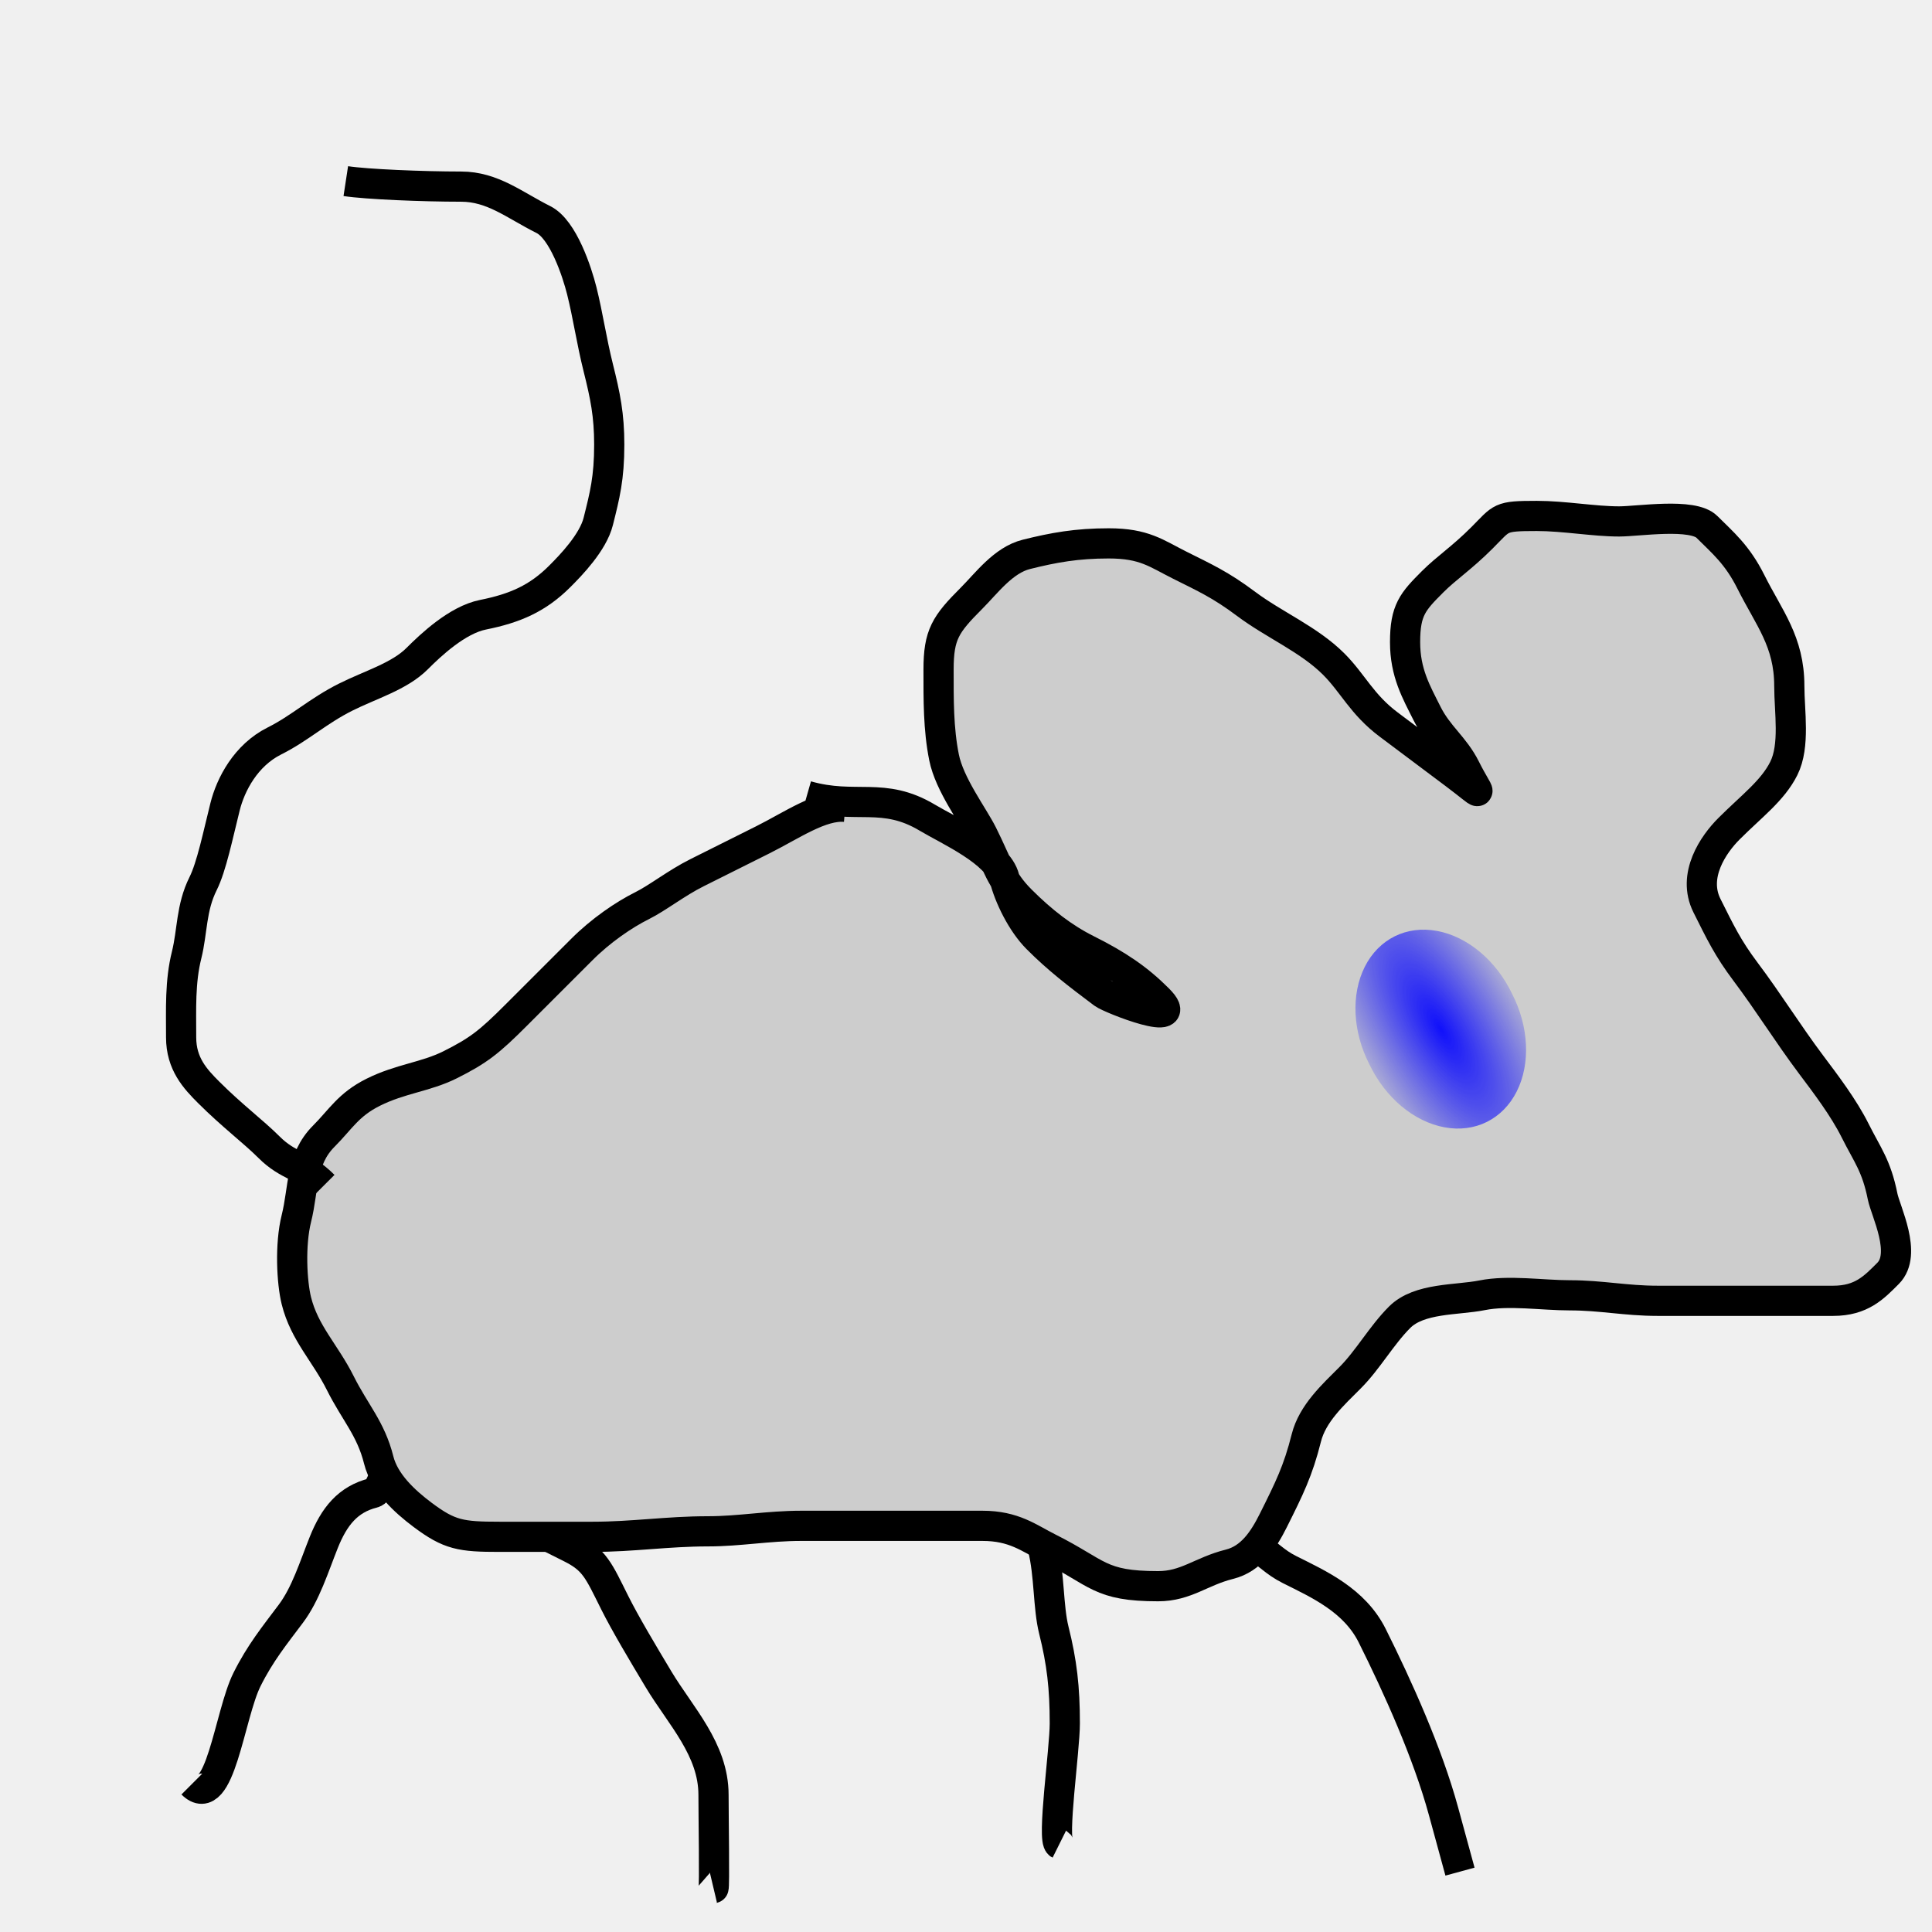
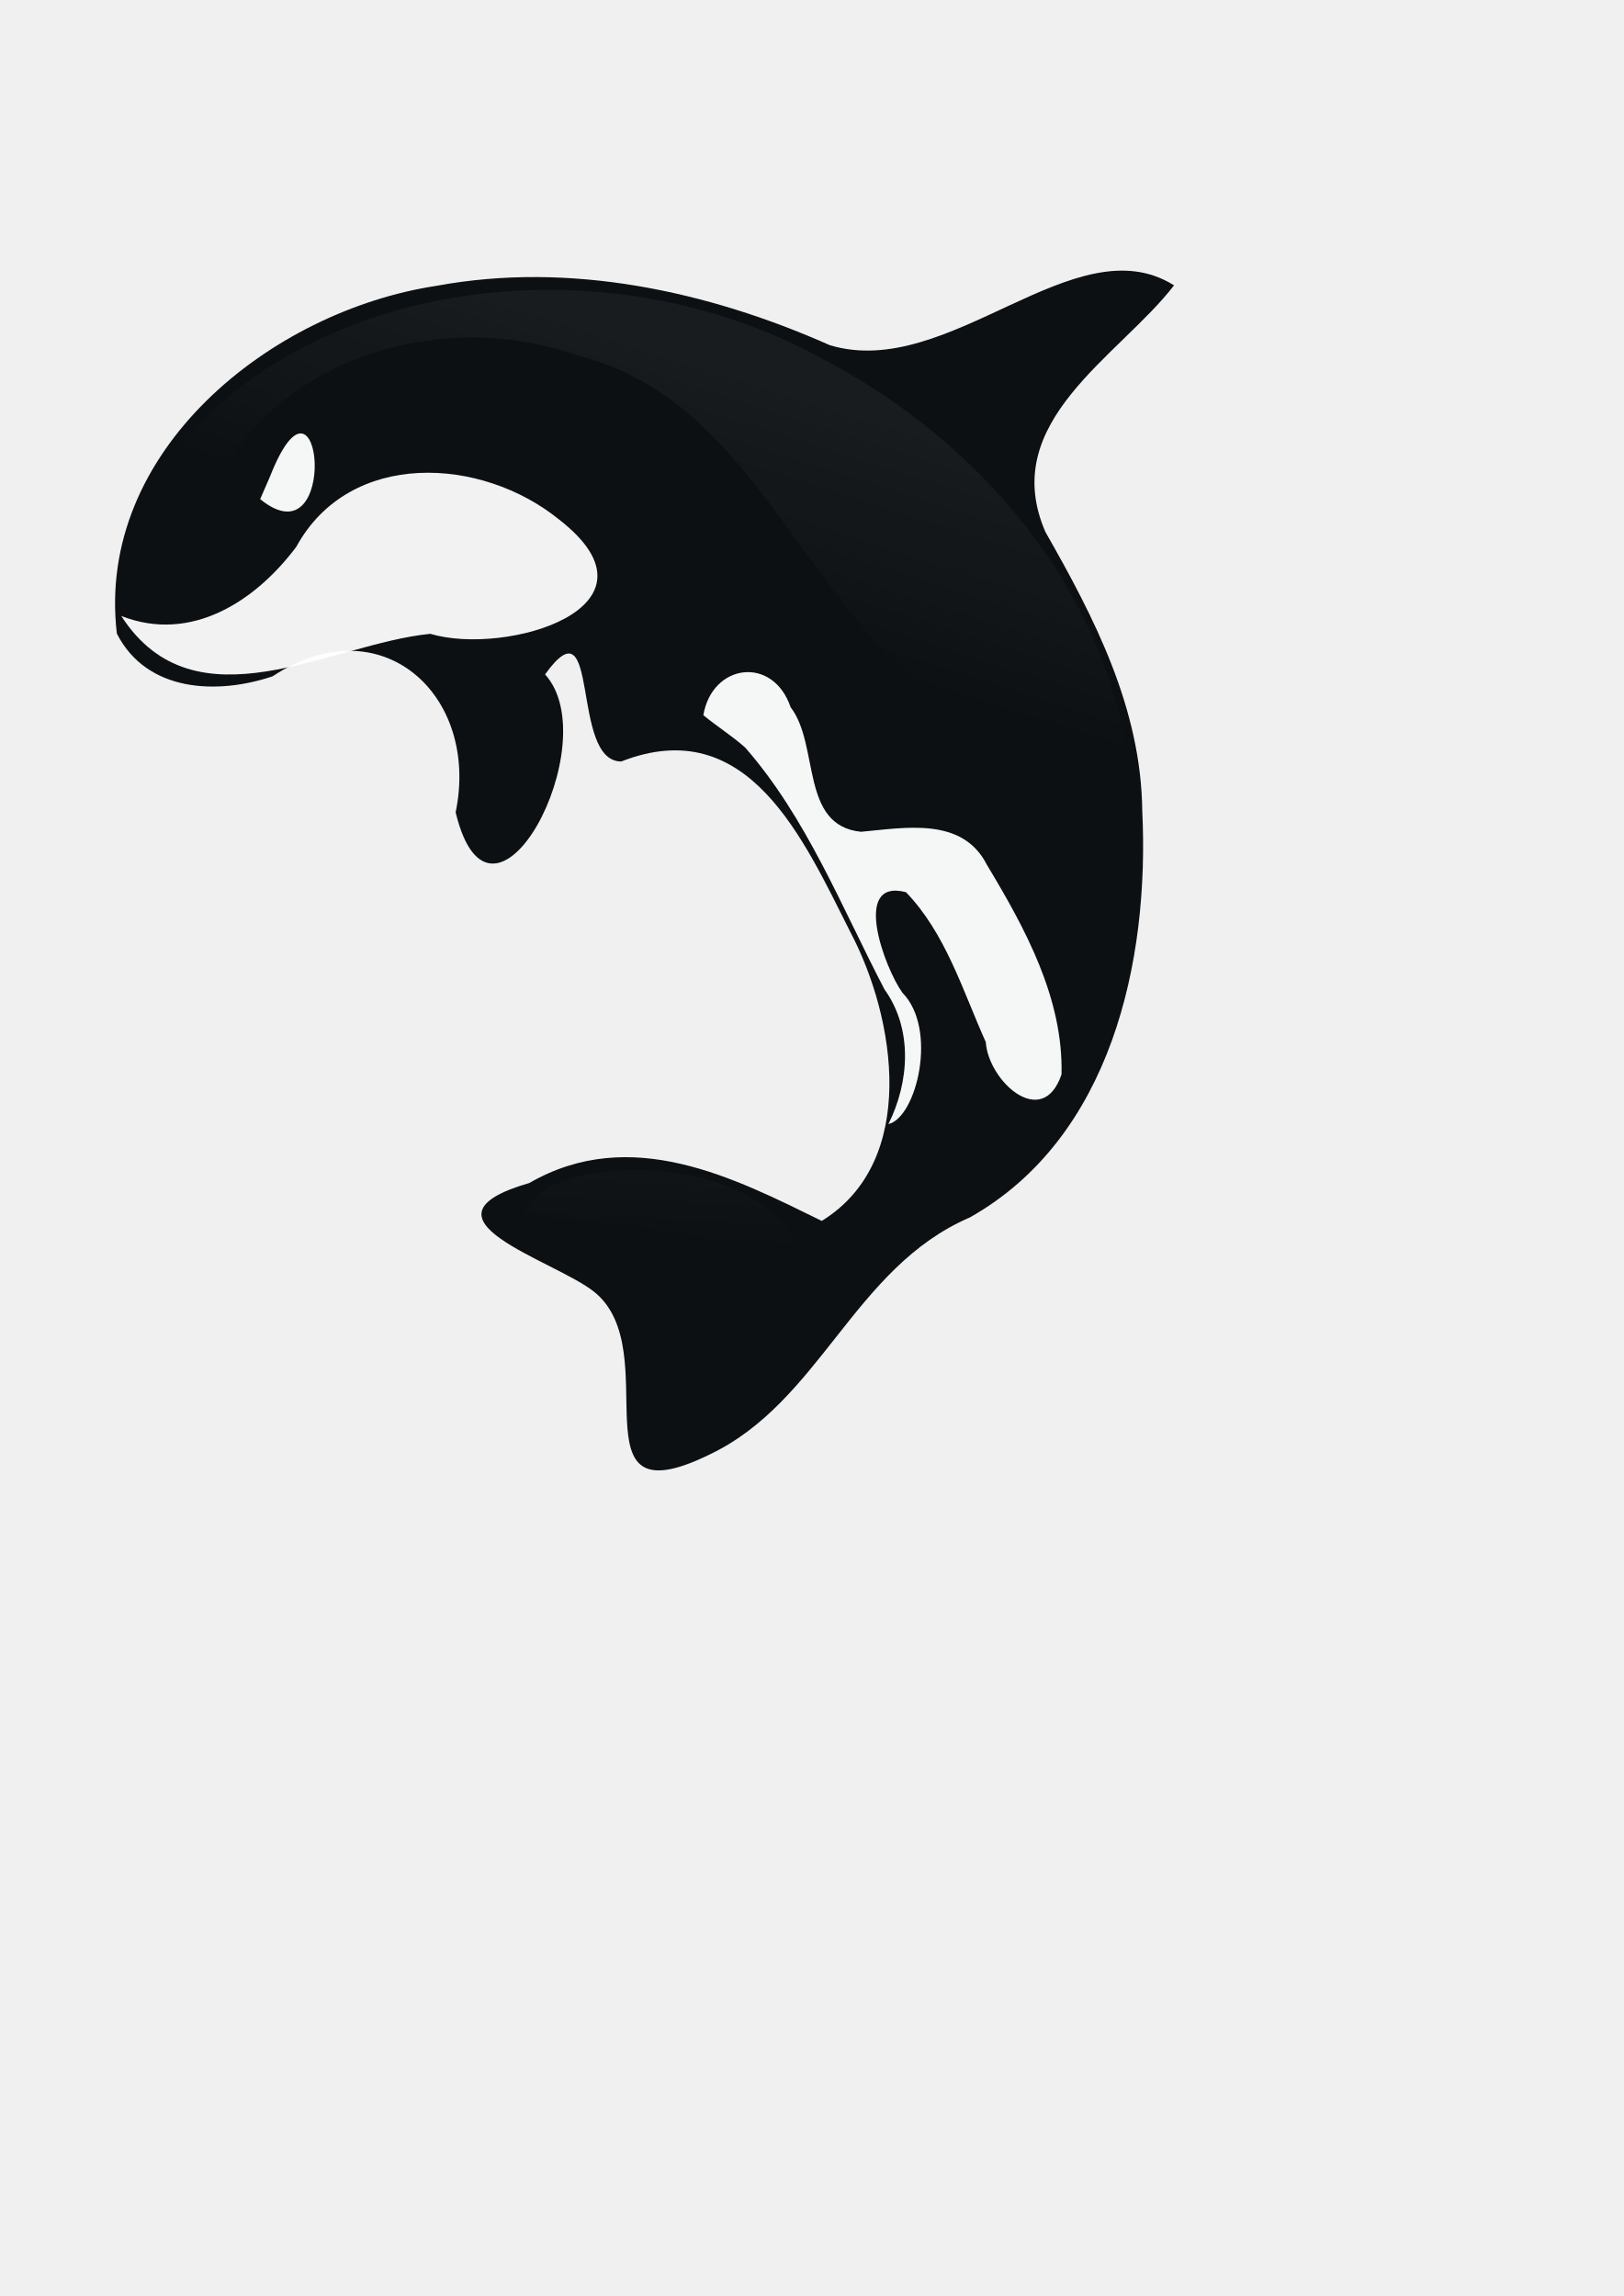
- <svg xmlns="http://www.w3.org/2000/svg" xmlns:xlink="http://www.w3.org/1999/xlink" version="1.0" width="64" height="64" id="svg3911">
-   <defs id="defs3913">
-     <linearGradient id="linearGradient4456">
-       <stop id="stop4458" style="stop-color:#0000ff;stop-opacity:1" offset="0" />
-       <stop id="stop4460" style="stop-color:#0000ff;stop-opacity:0" offset="1" />
+ <svg xmlns="http://www.w3.org/2000/svg" xmlns:xlink="http://www.w3.org/1999/xlink" id="svg1" width="210mm" height="297mm">
+   <defs id="defs3">
+     <linearGradient id="linearGradient834">
+       <stop style="stop-color:#ffffff;stop-opacity:0;" offset="0" id="stop835" />
+       <stop style="stop-color:#ffffff;stop-opacity:0.194;" offset="1" id="stop836" />
    </linearGradient>
-     <radialGradient cx="47.273" cy="36" r="2.364" fx="47.273" fy="36" id="radialGradient4462" xlink:href="#linearGradient4456" gradientUnits="userSpaceOnUse" gradientTransform="matrix(1.232478,-5.8970192e-2,0.2620632,1.990942,-20.42414,-32.88622)" />
+     <linearGradient xlink:href="#linearGradient834" id="linearGradient837" x1="187.606" y1="369.169" x2="260.853" y2="242.058" gradientTransform="scale(1.344375,0.7438398)" gradientUnits="userSpaceOnUse" />
+     <linearGradient xlink:href="#linearGradient834" id="linearGradient838" x1="170.354" y1="1119.393" x2="198.7" y2="962.14" gradientTransform="scale(1.84119,0.543127)" gradientUnits="userSpaceOnUse" />
+     <linearGradient xlink:href="#linearGradient834" id="linearGradient2727" gradientUnits="userSpaceOnUse" gradientTransform="scale(1.84119,0.543127)" x1="170.354" y1="1119.393" x2="198.7" y2="962.14" />
+     <linearGradient xlink:href="#linearGradient834" id="linearGradient2730" gradientUnits="userSpaceOnUse" gradientTransform="scale(1.344375,0.7438398)" x1="187.606" y1="369.169" x2="260.853" y2="242.058" />
+     <linearGradient xlink:href="#linearGradient834" id="linearGradient2739" gradientUnits="userSpaceOnUse" gradientTransform="scale(1.344375,0.7438398)" x1="187.606" y1="369.169" x2="260.853" y2="242.058" />
+     <linearGradient xlink:href="#linearGradient834" id="linearGradient2742" gradientUnits="userSpaceOnUse" gradientTransform="scale(1.84119,0.543127)" x1="170.354" y1="1119.393" x2="198.7" y2="962.14" />
+     <linearGradient xlink:href="#linearGradient834" id="linearGradient2745" gradientUnits="userSpaceOnUse" gradientTransform="scale(1.84119,0.543127)" x1="170.354" y1="1119.393" x2="198.7" y2="962.14" />
+     <linearGradient xlink:href="#linearGradient834" id="linearGradient2748" gradientUnits="userSpaceOnUse" gradientTransform="scale(1.344375,0.7438398)" x1="187.606" y1="369.169" x2="260.853" y2="242.058" />
+     <linearGradient xlink:href="#linearGradient834" id="linearGradient2757" gradientUnits="userSpaceOnUse" gradientTransform="scale(1.344375,0.7438398)" x1="187.606" y1="369.169" x2="260.853" y2="242.058" />
+     <linearGradient xlink:href="#linearGradient834" id="linearGradient2760" gradientUnits="userSpaceOnUse" gradientTransform="scale(1.84119,0.543127)" x1="170.354" y1="1119.393" x2="198.7" y2="962.14" />
+     <linearGradient xlink:href="#linearGradient834" id="linearGradient2763" gradientUnits="userSpaceOnUse" gradientTransform="scale(1.84119,0.543127)" x1="170.354" y1="1119.393" x2="198.7" y2="962.14" />
+     <linearGradient xlink:href="#linearGradient834" id="linearGradient2766" gradientUnits="userSpaceOnUse" gradientTransform="scale(1.344375,0.7438398)" x1="187.606" y1="369.169" x2="260.853" y2="242.058" />
+     <linearGradient xlink:href="#linearGradient834" id="linearGradient2775" gradientUnits="userSpaceOnUse" gradientTransform="scale(1.344375,0.7438398)" x1="187.606" y1="369.169" x2="260.853" y2="242.058" />
+     <linearGradient xlink:href="#linearGradient834" id="linearGradient2778" gradientUnits="userSpaceOnUse" gradientTransform="scale(1.84119,0.543127)" x1="170.354" y1="1119.393" x2="198.7" y2="962.14" />
+     <linearGradient xlink:href="#linearGradient834" id="linearGradient2781" gradientUnits="userSpaceOnUse" gradientTransform="scale(1.84119,0.543127)" x1="170.354" y1="1119.393" x2="198.7" y2="962.14" />
+     <linearGradient xlink:href="#linearGradient834" id="linearGradient2784" gradientUnits="userSpaceOnUse" gradientTransform="scale(1.344375,0.7438398)" x1="187.606" y1="369.169" x2="260.853" y2="242.058" />
+     <linearGradient xlink:href="#linearGradient834" id="linearGradient2793" gradientUnits="userSpaceOnUse" gradientTransform="scale(1.344375,0.7438398)" x1="187.606" y1="369.169" x2="260.853" y2="242.058" />
+     <linearGradient xlink:href="#linearGradient834" id="linearGradient2796" gradientUnits="userSpaceOnUse" gradientTransform="scale(1.84119,0.543127)" x1="170.354" y1="1119.393" x2="198.7" y2="962.14" />
+     <linearGradient xlink:href="#linearGradient834" id="linearGradient2799" gradientUnits="userSpaceOnUse" gradientTransform="scale(1.84119,0.543127)" x1="170.354" y1="1119.393" x2="198.7" y2="962.14" />
+     <linearGradient xlink:href="#linearGradient834" id="linearGradient2802" gradientUnits="userSpaceOnUse" gradientTransform="scale(1.344375,0.7438398)" x1="187.606" y1="369.169" x2="260.853" y2="242.058" />
+     <linearGradient xlink:href="#linearGradient834" id="linearGradient2811" gradientUnits="userSpaceOnUse" gradientTransform="scale(1.344375,0.7438398)" x1="187.606" y1="369.169" x2="260.853" y2="242.058" />
+     <linearGradient xlink:href="#linearGradient834" id="linearGradient2814" gradientUnits="userSpaceOnUse" gradientTransform="scale(1.84119,0.543127)" x1="170.354" y1="1119.393" x2="198.7" y2="962.14" />
  </defs>
-   <g id="layer1">
-     <path d="M 28,26.727 C 27.192,26.658 26.232,27.338 25.273,27.818 C 24.42,28.244 23.877,28.516 23.091,28.909 C 22.408,29.25 21.791,29.741 21.273,30 C 20.668,30.302 19.908,30.819 19.273,31.455 C 18.598,32.129 17.783,32.944 17.091,33.636 C 16.217,34.51 15.86,34.797 14.909,35.273 C 14.105,35.675 13.262,35.733 12.364,36.182 C 11.538,36.594 11.284,37.079 10.727,37.636 C 9.953,38.41 10.065,39.378 9.818,40.364 C 9.601,41.232 9.666,42.48 9.818,43.091 C 10.086,44.162 10.769,44.812 11.273,45.818 C 11.756,46.785 12.285,47.323 12.545,48.364 C 12.735,49.12 13.401,49.733 14,50.182 C 14.89,50.849 15.268,50.909 16.545,50.909 C 17.576,50.909 18.606,50.909 19.636,50.909 C 20.975,50.909 22.101,50.727 23.455,50.727 C 24.49,50.727 25.445,50.545 26.545,50.545 C 27.576,50.545 28.606,50.545 29.636,50.545 C 30.606,50.545 31.576,50.545 32.545,50.545 C 33.592,50.545 34.085,50.951 34.727,51.273 C 36.395,52.107 36.405,52.545 38.364,52.545 C 39.294,52.545 39.784,52.054 40.727,51.818 C 41.454,51.637 41.863,51.002 42.182,50.364 C 42.708,49.311 43,48.725 43.273,47.636 C 43.476,46.823 44.162,46.202 44.727,45.636 C 45.309,45.054 45.765,44.235 46.364,43.636 C 47.014,42.986 48.26,43.075 49.091,42.909 C 49.981,42.731 51.086,42.909 52,42.909 C 53.045,42.909 53.851,43.091 54.909,43.091 C 55.879,43.091 56.848,43.091 57.818,43.091 C 58.788,43.091 59.758,43.091 60.727,43.091 C 61.664,43.091 62.081,42.647 62.545,42.182 C 63.189,41.538 62.461,40.121 62.364,39.636 C 62.159,38.612 61.859,38.263 61.455,37.455 C 61.072,36.689 60.476,35.907 60,35.273 C 59.207,34.215 58.605,33.23 57.818,32.182 C 57.233,31.402 56.988,30.885 56.545,30 C 56.043,28.996 56.767,27.96 57.273,27.455 C 58.028,26.699 58.721,26.194 59.091,25.455 C 59.468,24.7 59.273,23.57 59.273,22.727 C 59.273,21.249 58.601,20.475 58,19.273 C 57.549,18.371 57.067,17.976 56.545,17.455 C 56.072,16.981 54.273,17.273 53.636,17.273 C 52.802,17.273 51.812,17.091 50.909,17.091 C 49.655,17.091 49.768,17.141 49.091,17.818 C 48.416,18.493 47.92,18.808 47.455,19.273 C 46.797,19.931 46.545,20.212 46.545,21.273 C 46.545,22.29 46.918,22.927 47.273,23.636 C 47.641,24.373 48.18,24.724 48.545,25.455 C 49.027,26.417 49.241,26.43 48.182,25.636 C 47.478,25.108 46.806,24.605 46,24 C 45.112,23.334 44.818,22.636 44.182,22 C 43.36,21.178 42.204,20.699 41.273,20 C 40.434,19.371 39.906,19.135 39.091,18.727 C 38.3,18.332 37.912,18 36.727,18 C 35.669,18 34.904,18.138 34,18.364 C 33.235,18.555 32.679,19.321 32.182,19.818 C 31.319,20.681 31.091,21.023 31.091,22.182 C 31.091,23.182 31.082,24.139 31.273,25.091 C 31.453,25.99 32.238,27.022 32.545,27.636 C 33.053,28.652 33.149,29.149 33.818,29.818 C 34.518,30.518 35.222,31.065 36,31.455 C 37.026,31.968 37.697,32.424 38.364,33.091 C 39.38,34.107 36.785,33.089 36.545,32.909 C 35.666,32.249 35.045,31.773 34.364,31.091 C 33.843,30.57 33.424,29.696 33.273,29.091 C 33.058,28.23 31.415,27.503 30.727,27.091 C 29.256,26.208 28.347,26.826 26.727,26.364" id="path4479" style="fill:#b3b3b3;fill-opacity:0.582;fill-rule:evenodd;stroke:#000000;stroke-width:1px;stroke-linecap:butt;stroke-linejoin:miter;stroke-opacity:1" />
-     <path d="M 11.455,6 C 12.143,6.105 14.003,6.182 15.273,6.182 C 16.321,6.182 17.037,6.791 18,7.273 C 18.656,7.601 19.117,9.012 19.273,9.636 C 19.48,10.467 19.592,11.276 19.818,12.182 C 20.052,13.117 20.182,13.75 20.182,14.727 C 20.182,15.839 20.035,16.407 19.818,17.273 C 19.644,17.969 18.91,18.727 18.545,19.091 C 17.815,19.822 17.065,20.151 16,20.364 C 15.15,20.534 14.268,21.368 13.818,21.818 C 13.231,22.406 12.277,22.68 11.455,23.091 C 10.531,23.553 9.933,24.124 9.091,24.545 C 8.14,25.021 7.639,25.988 7.455,26.727 C 7.223,27.652 7.008,28.711 6.727,29.273 C 6.327,30.073 6.377,30.854 6.182,31.636 C 5.96,32.523 6,33.422 6,34.364 C 6,35.239 6.467,35.74 6.909,36.182 C 7.687,36.96 8.397,37.488 8.909,38 C 9.558,38.649 10.023,38.568 10.727,39.273" id="path4481" style="fill:none;fill-rule:evenodd;stroke:#000000;stroke-width:1px;stroke-linecap:butt;stroke-linejoin:miter;stroke-opacity:1" />
-     <path d="M 6.364,59.091 C 7.284,60.011 7.6,56.8 8.182,55.636 C 8.621,54.757 9.095,54.177 9.636,53.455 C 10.127,52.8 10.399,51.912 10.727,51.091 C 11.067,50.242 11.519,49.666 12.364,49.455 C 12.553,49.407 12.675,48.987 12.727,48.909" id="path4483" style="fill:none;fill-rule:evenodd;stroke:#000000;stroke-width:1px;stroke-linecap:butt;stroke-linejoin:miter;stroke-opacity:1" />
-     <path d="M 23.636,62.545 C 23.674,62.536 23.636,60.154 23.636,59.455 C 23.636,57.95 22.54,56.839 21.818,55.636 C 21.303,54.777 20.713,53.79 20.364,53.091 C 19.829,52.021 19.701,51.669 18.909,51.273 C 18.624,51.13 18.501,51.069 18.182,50.909" id="path4485" style="fill:none;fill-rule:evenodd;stroke:#000000;stroke-width:1px;stroke-linecap:butt;stroke-linejoin:miter;stroke-opacity:1" />
-     <path d="M 35.091,61.091 C 34.84,60.966 35.273,57.968 35.273,57.091 C 35.273,55.903 35.177,55.072 34.909,54 C 34.717,53.23 34.769,52.166 34.545,51.273 C 34.516,51.155 34.545,51.03 34.545,50.909" id="path4487" style="fill:none;fill-rule:evenodd;stroke:#000000;stroke-width:1px;stroke-linecap:butt;stroke-linejoin:miter;stroke-opacity:1" />
-     <path d="M 48.364,62 C 48.364,62 48.364,62 48.364,62 C 48.182,61.333 48,60.667 47.818,60 C 47.29,58.065 46.299,55.872 45.455,54.182 C 44.868,53.009 43.689,52.481 42.727,52 C 42.196,51.734 42.025,51.467 41.636,51.273" id="path4489" style="fill:none;fill-rule:evenodd;stroke:#000000;stroke-width:1px;stroke-linecap:butt;stroke-linejoin:miter;stroke-opacity:1" />
-   </g>
-   <g id="layer4">
-     <path d="M 49.636,36 A 2.364,1.818 0 1 1 44.909,36 A 2.364,1.818 0 1 1 49.636,36 z" transform="matrix(0.9989447,-0.4961777,0.8229706,1.65687,-29.12251,-2.100749)" id="path3945" style="opacity:0.92;fill:url(#radialGradient4462);fill-opacity:1;stroke:#93ac93;stroke-width:0;stroke-miterlimit:4;stroke-dasharray:none;stroke-opacity:1" />
-   </g>
+   <path style="fill:#0c1012;fill-opacity:1;fill-rule:evenodd;stroke:none;stroke-width:1pt;stroke-linecap:butt;stroke-linejoin:miter;stroke-opacity:1" d="M 57.122,309.778 C 46.628,220.626 132.289,152.025 213.38,139.738 C 278.515,127.695 345.858,142.223 405.645,168.767 C 463.927,186.343 525.505,109.029 573.904,139.51 C 547.076,174.318 487.533,206.21 511.055,260.136 C 535.052,302.211 557.838,346.418 558.36,396.458 C 561.932,469.965 543.263,556.232 474.041,595.232 C 417.219,619.665 401.148,685.431 346.656,711.212 C 278.523,744.503 326.346,660.444 290.491,631.619 C 271.162,616.065 198.582,595.796 258.751,578.372 C 308.528,549.639 359.248,576.095 401.7,596.903 C 448.913,567.842 437.969,498 415.688,455.711 C 392.776,410.358 365.722,348.013 303.681,372.291 C 278.435,372.323 293.811,291.652 266.438,329.717 C 296.847,363.271 240.374,470.319 222.728,397.145 C 234.658,339.813 186.247,295.615 133.28,330.634 C 106.313,339.733 71.839,338.536 57.122,309.778 z" id="path828" />
+   <path style="fill:#ffffff;fill-opacity:0.944;fill-rule:evenodd;stroke:none;stroke-width:1pt;stroke-linecap:butt;stroke-linejoin:miter;stroke-opacity:1" d="M 59.277,301.156 C 95.341,357.082 161.641,314.618 210.339,309.878 C 247.307,320.909 328.566,297.035 273.374,254.068 C 235.496,223.228 170.943,219.605 144.856,267.302 C 124.927,293.924 93.463,314.541 59.277,301.156 z" id="path829" />
+   <path style="fill:#ffffff;fill-opacity:0.96;fill-rule:evenodd;stroke:none;stroke-width:1pt;stroke-linecap:butt;stroke-linejoin:miter;stroke-opacity:1" d="M 127.177,244.034 C 166.412,275.92 157.375,168.607 132.069,232.773 L 127.177,244.034 L 127.177,244.034 z" id="path830" />
+   <path style="fill:#ffffff;fill-opacity:0.96;fill-rule:evenodd;stroke:none;stroke-width:1pt;stroke-linecap:butt;stroke-linejoin:miter;stroke-opacity:1" d="M 343.809,349.655 C 348.094,324.376 377.829,320.386 386.475,345.758 C 400.741,364.28 390.949,403.655 420.893,406.659 C 442.267,404.743 470.46,399.139 482.438,422.847 C 501.109,453.867 519.813,488.063 518.894,525.291 C 509.592,552.806 483.106,528.505 481.876,509.493 C 470.591,484.371 462.311,456.364 442.853,436.188 C 415.974,429.224 432.585,473.565 441.124,485.352 C 458.663,503.265 447.917,546.43 434.271,549.567 C 444.549,528.967 446.286,503.121 432.347,483.702 C 411.358,443.491 394.372,399.911 364.249,365.468 C 357.801,359.733 350.451,355.148 343.809,349.655 z" id="path831" />
+   <path style="fill:url(#linearGradient2811);fill-opacity:0.258;fill-rule:evenodd;stroke:none;stroke-width:1pt;stroke-linecap:butt;stroke-linejoin:miter;stroke-opacity:1" d="M 65.744,248.345 C 130.534,134.69 290.848,115.257 399.357,174.015 C 474.354,212.236 538.121,283.323 550.704,368.382 C 520.295,440.928 459.15,344.344 430.038,315.992 C 383.403,266.376 355.261,192.114 282.862,173.984 C 218.946,150.947 138.948,172.467 106.262,234.936 C 97.081,246.55 80.397,258.799 65.744,248.345 z" id="path832" />
+   <path style="fill:url(#linearGradient2814);fill-opacity:0.21;fill-rule:evenodd;stroke:none;stroke-width:1pt;stroke-linecap:butt;stroke-linejoin:miter;stroke-opacity:1" d="M 394.464,618.021 C 376.949,558.502 259.485,563.252 256.545,594.934 C 303.187,597.079 350.058,603.056 394.464,618.021 z" id="path833" />
</svg>
